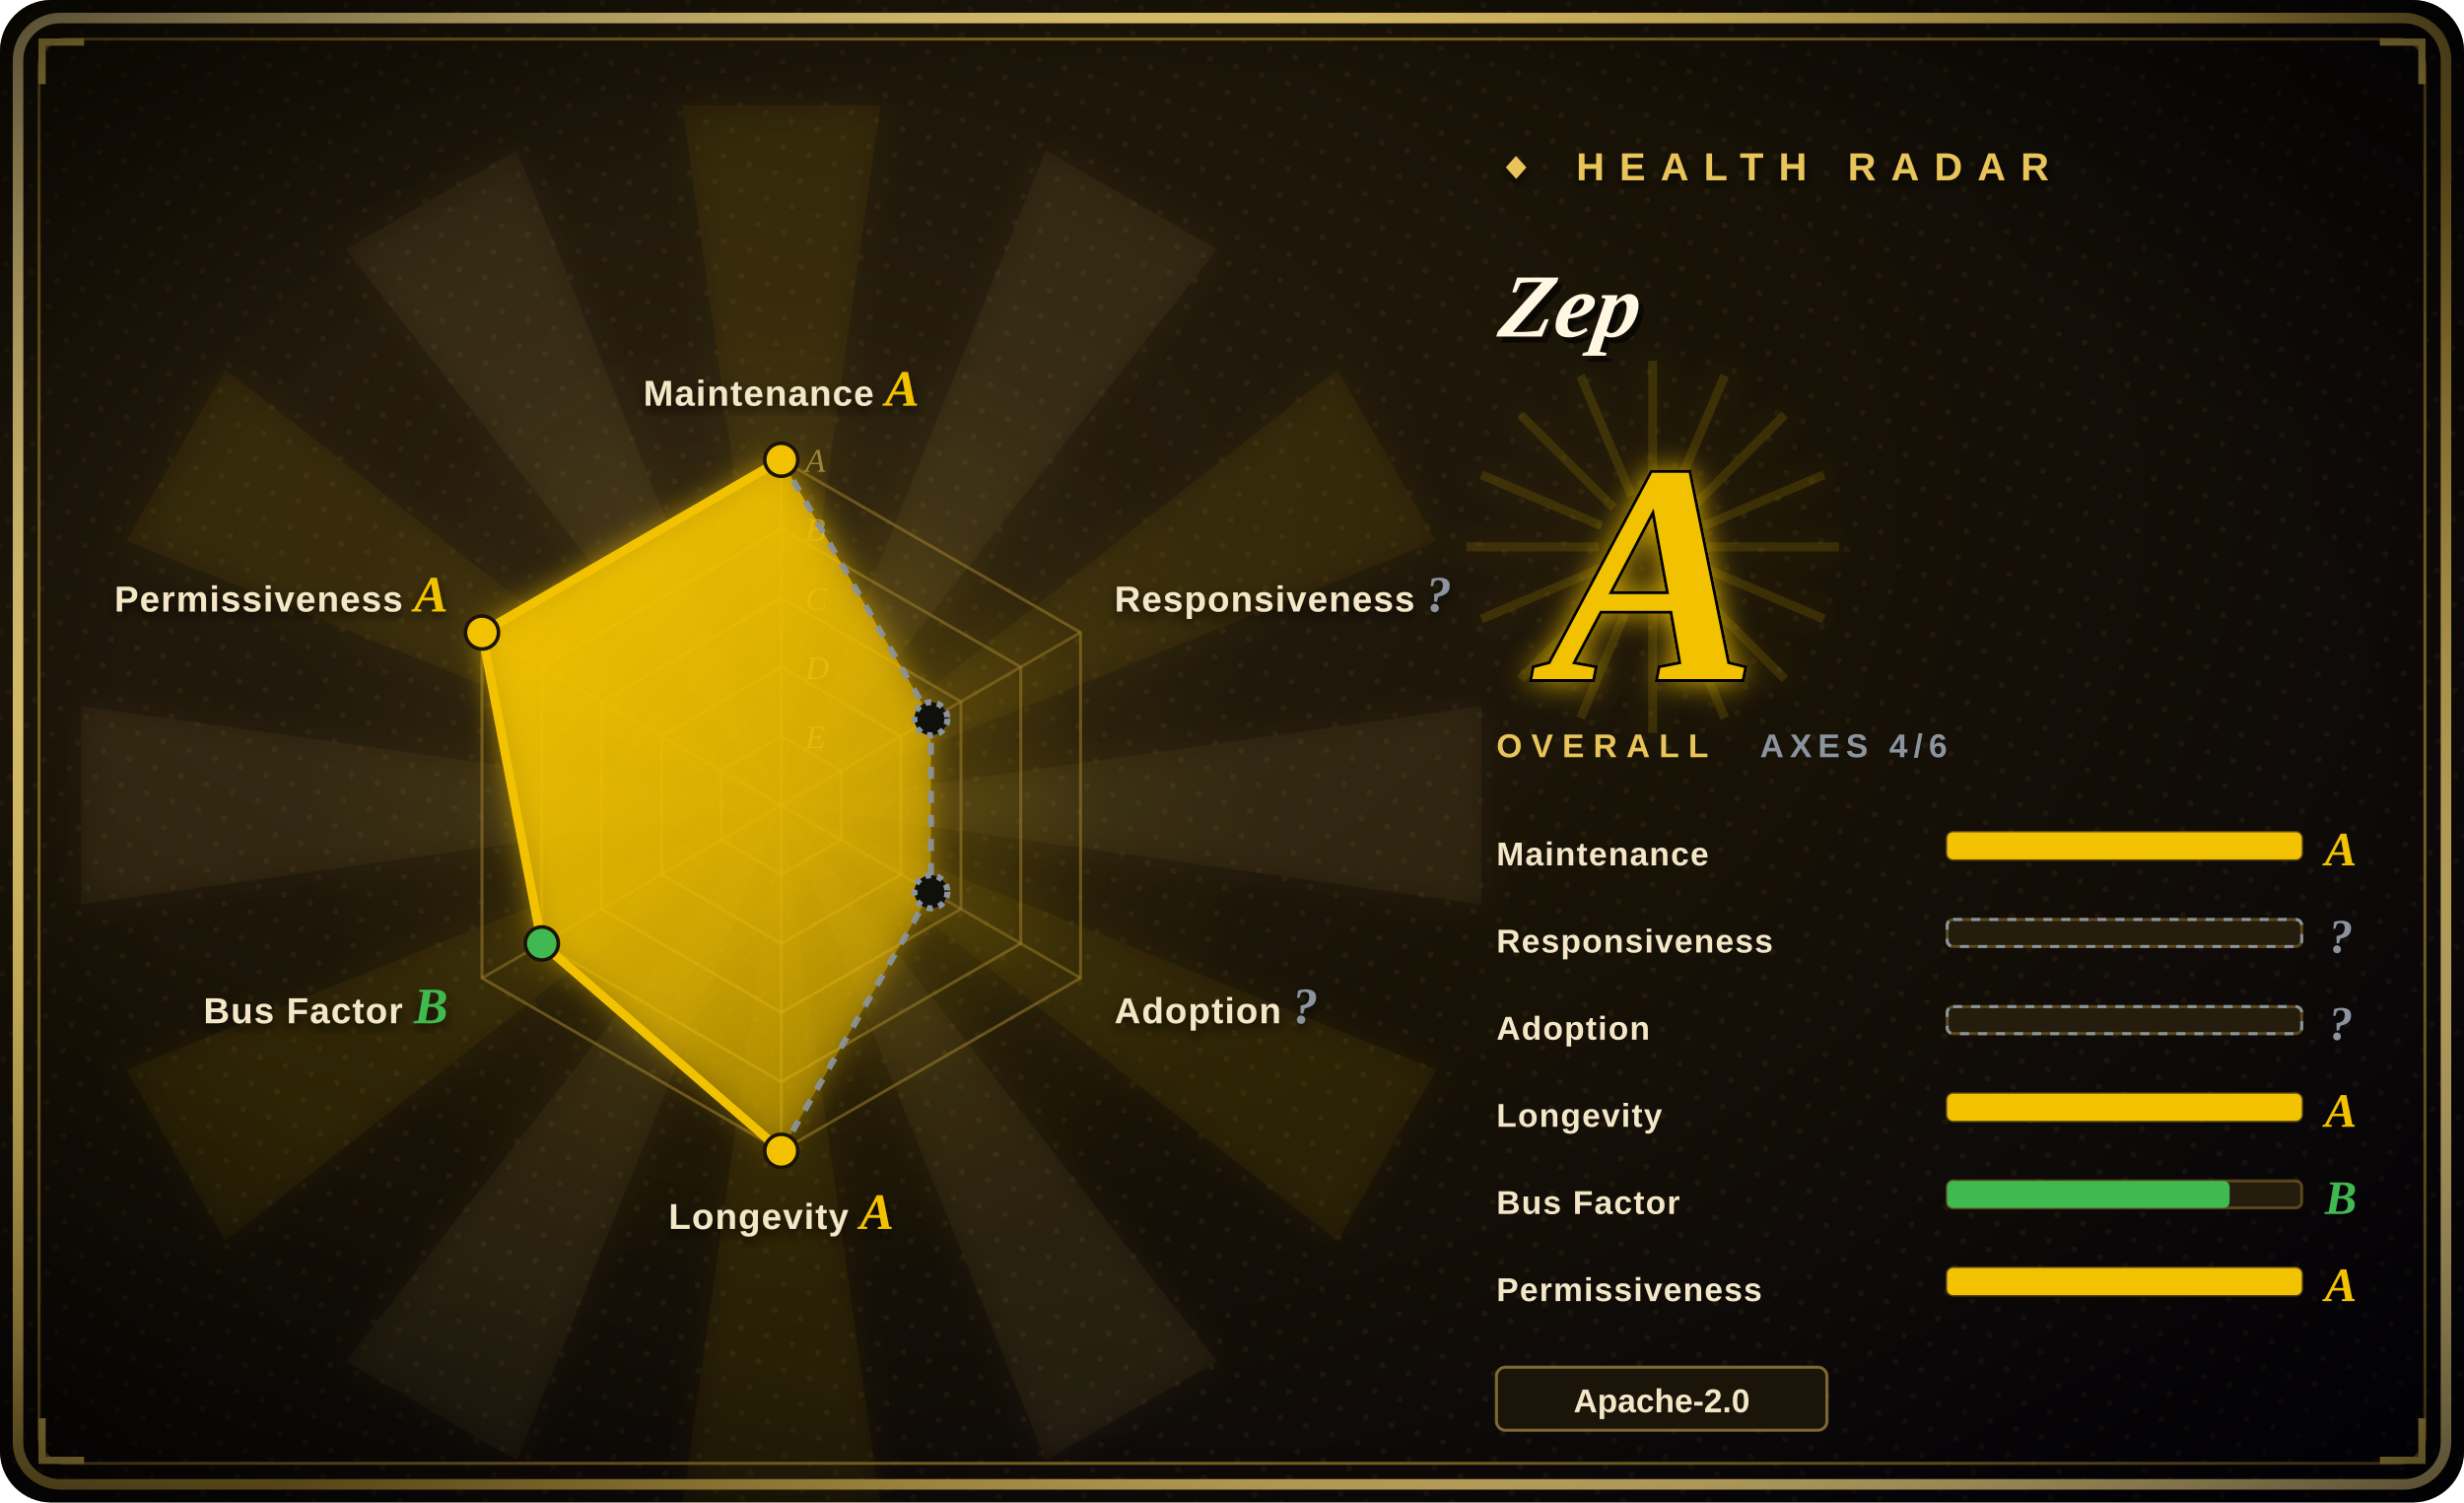
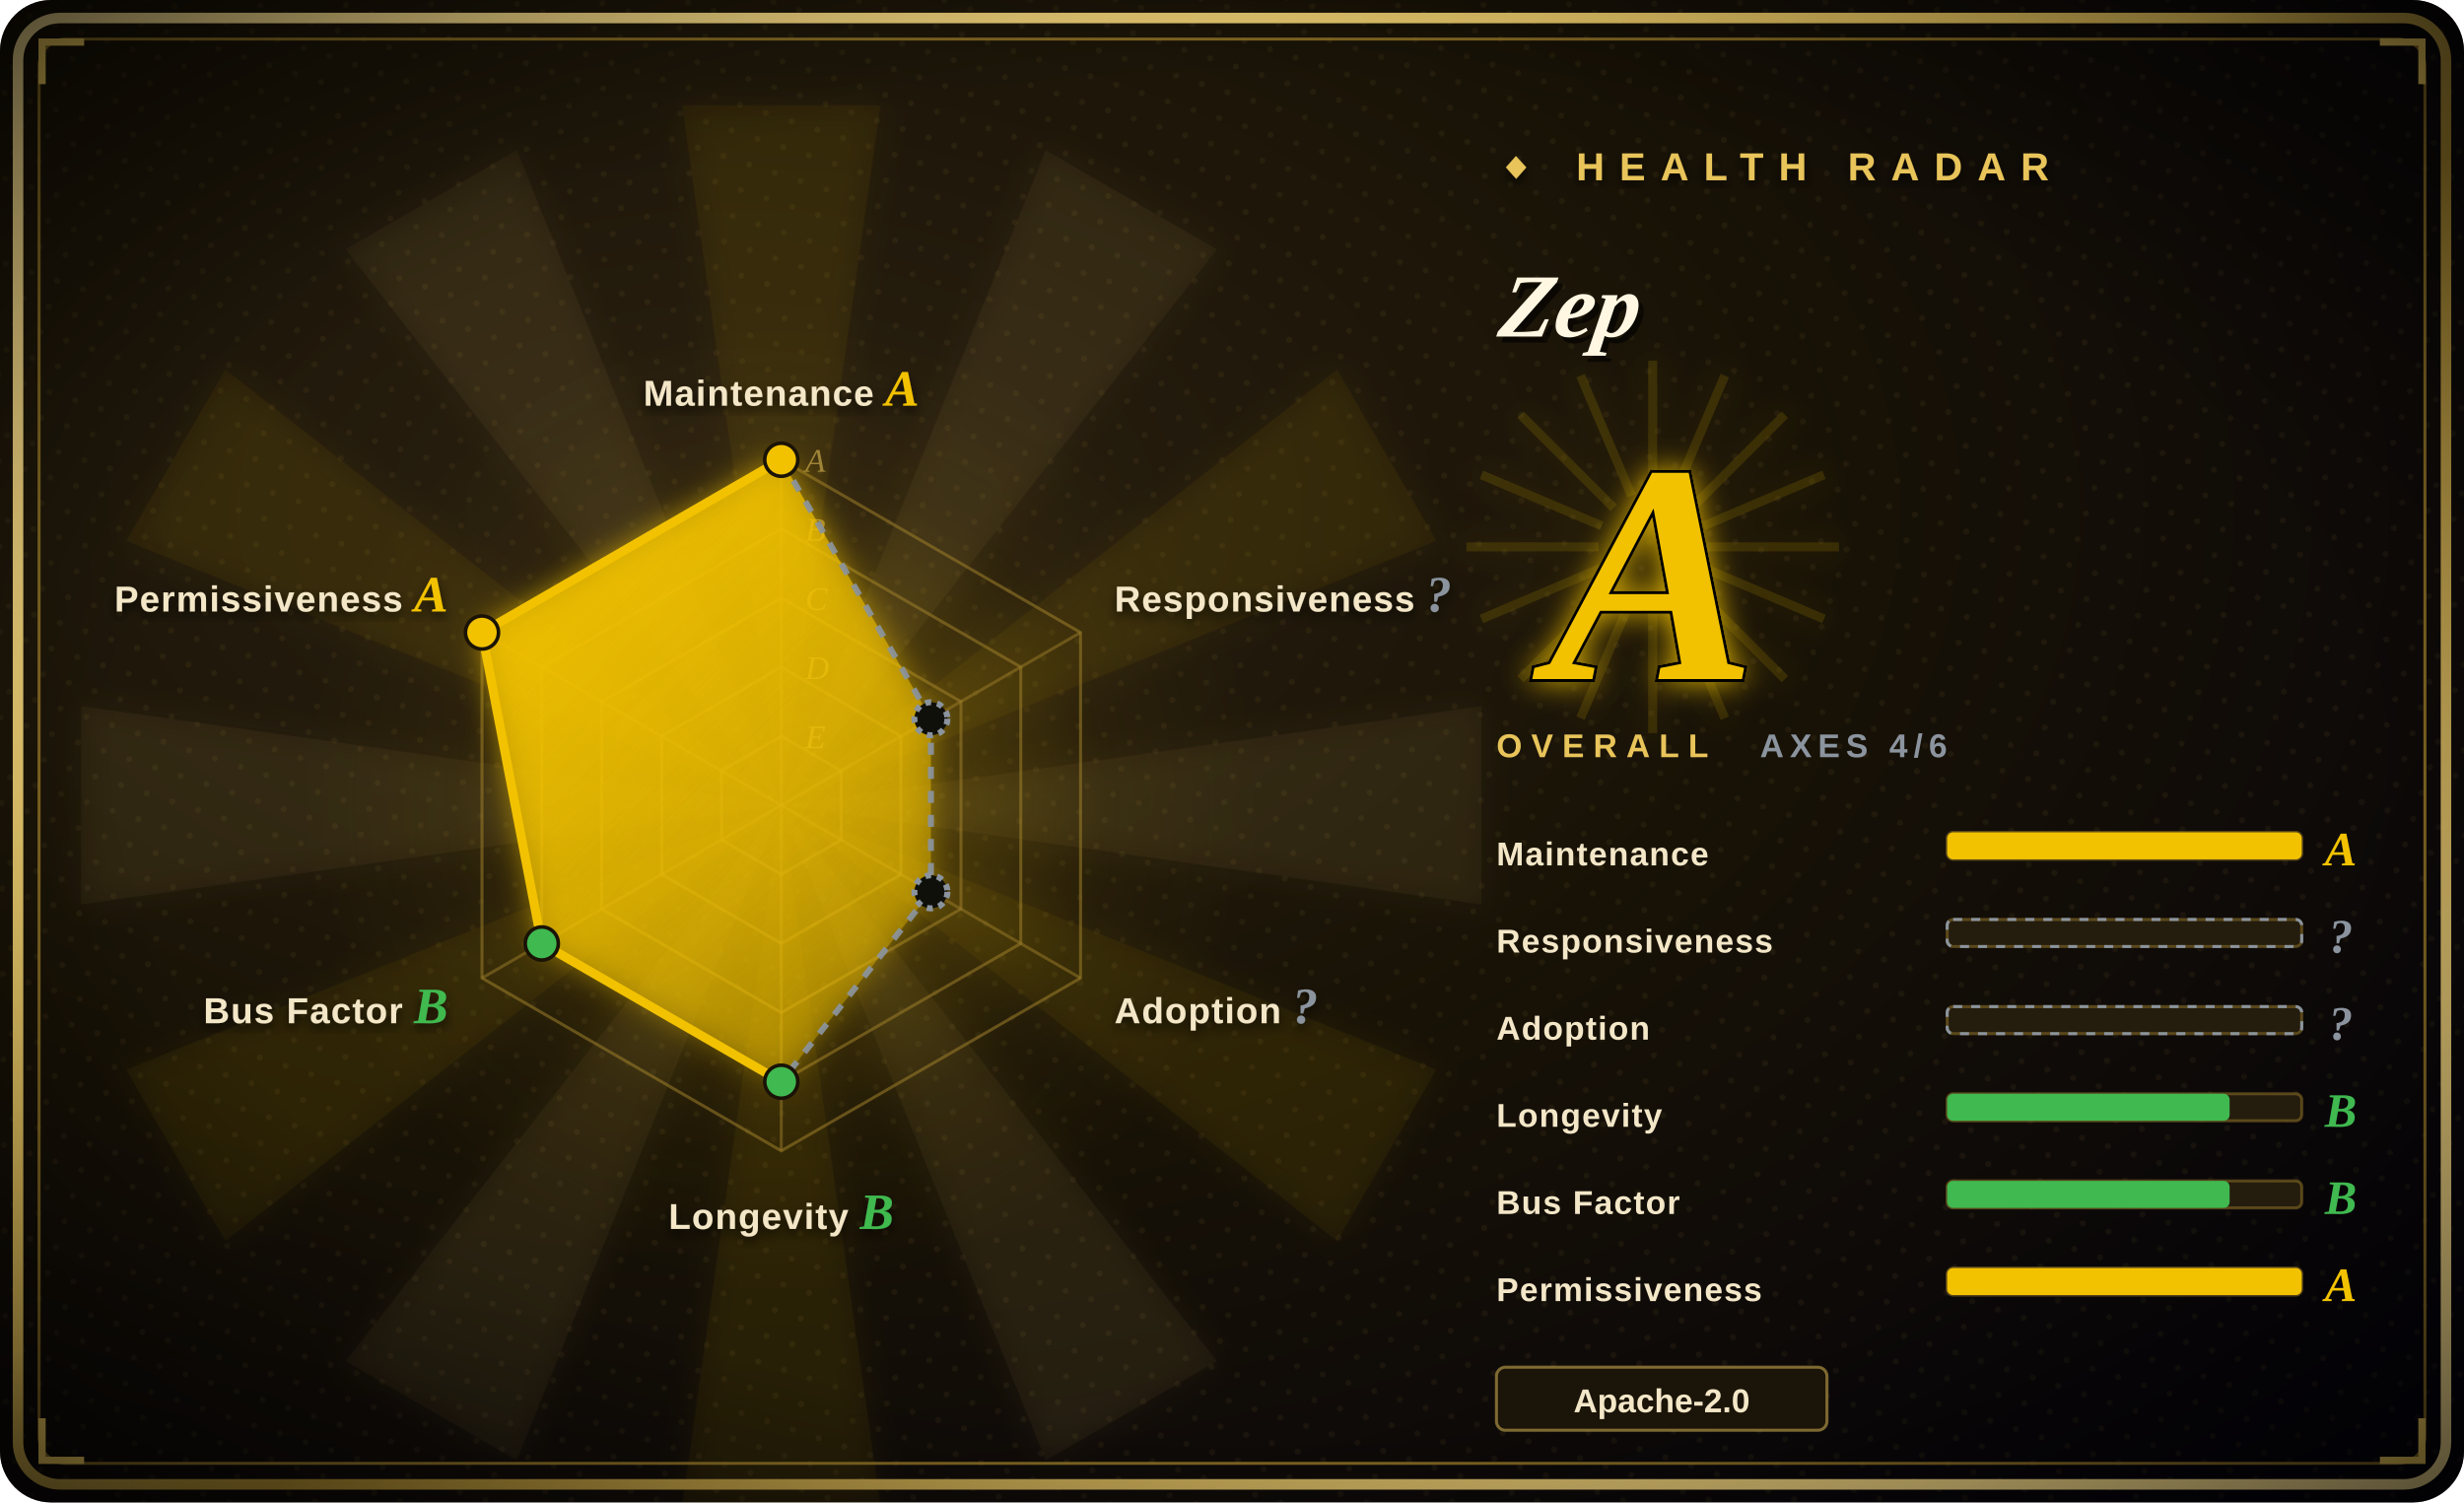
<svg xmlns="http://www.w3.org/2000/svg" width="820" height="500" viewBox="0 0 820 500">
  <defs>
    <radialGradient id="bg" cx="30%" cy="34%" r="90%">
      <stop offset="0%" stop-color="#2a2010" />
      <stop offset="48%" stop-color="#181206" />
      <stop offset="100%" stop-color="#05030a" />
    </radialGradient>
    <radialGradient id="vig" cx="50%" cy="50%" r="72%">
      <stop offset="62%" stop-color="#000000" stop-opacity="0" />
      <stop offset="100%" stop-color="#000000" stop-opacity="0.72" />
    </radialGradient>
    <linearGradient id="frame" x1="0" y1="0" x2="1" y2="1">
      <stop offset="0%" stop-color="#f6dd92" />
      <stop offset="45%" stop-color="#E8C45A" />
      <stop offset="55%" stop-color="#9c7d2a" />
      <stop offset="100%" stop-color="#f6dd92" />
    </linearGradient>
    <linearGradient id="poly" x1="0" y1="0" x2="0.7" y2="1">
      <stop offset="0%" stop-color="#F2C200" stop-opacity="0.92" />
      <stop offset="100%" stop-color="#F2C200" stop-opacity="0.34" />
    </linearGradient>
    <radialGradient id="halo" cx="50%" cy="50%" r="50%">
      <stop offset="0%" stop-color="#F2C200" stop-opacity="0.34" />
      <stop offset="68%" stop-color="#F2C200" stop-opacity="0.04" />
      <stop offset="100%" stop-color="#F2C200" stop-opacity="0" />
    </radialGradient>
    <filter id="glow" x="-60%" y="-60%" width="220%" height="220%">
      <feGaussianBlur stdDeviation="5" result="b" />
      <feMerge>
        <feMergeNode in="b" />
        <feMergeNode in="SourceGraphic" />
      </feMerge>
    </filter>
    <filter id="soft" x="-30%" y="-30%" width="160%" height="160%">
      <feDropShadow dx="0" dy="2" stdDeviation="2" flood-color="#000" flood-opacity="0.7" />
    </filter>
    <pattern id="halftone" width="9" height="9" patternUnits="userSpaceOnUse" patternTransform="rotate(18)">
      <circle cx="2" cy="2" r="1" fill="#E8C45A" fill-opacity="0.06" />
    </pattern>
  </defs>
  <rect width="820" height="500" rx="17" fill="url(#bg)" />
  <rect width="820" height="500" rx="17" fill="url(#halftone)" />
  <g opacity="0.5" filter="url(#glow)">
    <path d="M260,268 L493,235 L493,301 Z" fill="#E8C45A" fill-opacity="0.10" />
    <path d="M260,268 L478,356 L445,413 Z" fill="#F2C200" fill-opacity="0.10" />
    <path d="M260,268 L405,453 L348,486 Z" fill="#E8C45A" fill-opacity="0.10" />
    <path d="M260,268 L293,501 L227,501 Z" fill="#F2C200" fill-opacity="0.10" />
    <path d="M260,268 L172,486 L115,453 Z" fill="#E8C45A" fill-opacity="0.10" />
    <path d="M260,268 L75,413 L42,356 Z" fill="#F2C200" fill-opacity="0.10" />
    <path d="M260,268 L27,301 L27,235 Z" fill="#E8C45A" fill-opacity="0.10" />
    <path d="M260,268 L42,180 L75,123 Z" fill="#F2C200" fill-opacity="0.10" />
    <path d="M260,268 L115,83 L172,50 Z" fill="#E8C45A" fill-opacity="0.10" />
    <path d="M260,268 L227,35 L293,35 Z" fill="#F2C200" fill-opacity="0.10" />
    <path d="M260,268 L348,50 L405,83 Z" fill="#E8C45A" fill-opacity="0.10" />
    <path d="M260,268 L445,123 L478,180 Z" fill="#F2C200" fill-opacity="0.10" />
  </g>
  <circle cx="260" cy="268" r="161" fill="url(#halo)" />
  <rect x="6" y="6" width="808" height="488" rx="14" fill="none" stroke="url(#frame)" stroke-width="3.5" />
  <rect x="13" y="13" width="794" height="474" rx="9" fill="none" stroke="#9c7d2a" stroke-width="1" stroke-opacity="0.8" />
  <path d="M14,28 L14,14 L28,14" fill="none" stroke="#E8C45A" stroke-width="2.4" />
  <path d="M806,28 L806,14 L792,14" fill="none" stroke="#E8C45A" stroke-width="2.4" />
  <path d="M14,472 L14,486 L28,486" fill="none" stroke="#E8C45A" stroke-width="2.4" />
  <path d="M806,472 L806,486 L792,486" fill="none" stroke="#E8C45A" stroke-width="2.4" />
  <rect width="820" height="500" rx="17" fill="url(#vig)" />
  <polygon points="260.0,153.0 359.6,210.5 359.6,325.5 260.0,383.0 160.4,325.5 160.4,210.5" fill="none" stroke="#9c7d2a" stroke-opacity="0.55" stroke-width="1" />
  <polygon points="260.0,176.0 339.7,222.0 339.7,314.0 260.0,360.0 180.3,314.0 180.3,222.0" fill="none" stroke="#9c7d2a" stroke-opacity="0.55" stroke-width="1" />
  <polygon points="260.0,199.0 319.8,233.5 319.8,302.5 260.0,337.0 200.2,302.5 200.2,233.5" fill="none" stroke="#9c7d2a" stroke-opacity="0.55" stroke-width="1" />
  <polygon points="260.0,222.0 299.8,245.0 299.8,291.0 260.0,314.0 220.2,291.0 220.2,245.0" fill="none" stroke="#9c7d2a" stroke-opacity="0.55" stroke-width="1" />
  <polygon points="260.0,245.0 279.9,256.5 279.9,279.5 260.0,291.0 240.1,279.5 240.1,256.5" fill="none" stroke="#9c7d2a" stroke-opacity="0.55" stroke-width="1" />
  <line x1="260" y1="268" x2="260.0" y2="153.0" stroke="#9c7d2a" stroke-opacity="0.5" stroke-width="1" />
  <line x1="260" y1="268" x2="359.6" y2="210.5" stroke="#9c7d2a" stroke-opacity="0.5" stroke-width="1" />
  <line x1="260" y1="268" x2="359.6" y2="325.5" stroke="#9c7d2a" stroke-opacity="0.5" stroke-width="1" />
  <line x1="260" y1="268" x2="260.0" y2="383.0" stroke="#9c7d2a" stroke-opacity="0.5" stroke-width="1" />
  <line x1="260" y1="268" x2="160.4" y2="325.5" stroke="#9c7d2a" stroke-opacity="0.5" stroke-width="1" />
  <line x1="260" y1="268" x2="160.4" y2="210.5" stroke="#9c7d2a" stroke-opacity="0.5" stroke-width="1" />
  <text x="268" y="157.0" font-size="11" font-style="italic" fill="#E8C45A" fill-opacity="0.55" font-family="'Georgia','Times New Roman',serif">A</text>
  <text x="268" y="180.0" font-size="11" font-style="italic" fill="#E8C45A" fill-opacity="0.55" font-family="'Georgia','Times New Roman',serif">B</text>
  <text x="268" y="203.0" font-size="11" font-style="italic" fill="#E8C45A" fill-opacity="0.55" font-family="'Georgia','Times New Roman',serif">C</text>
  <text x="268" y="226.0" font-size="11" font-style="italic" fill="#E8C45A" fill-opacity="0.55" font-family="'Georgia','Times New Roman',serif">D</text>
  <text x="268" y="249.0" font-size="11" font-style="italic" fill="#E8C45A" fill-opacity="0.55" font-family="'Georgia','Times New Roman',serif">E</text>
-   <polygon points="260.0,153.0 309.8,239.2 309.8,296.8 260.0,383.0 180.3,314.0 160.4,210.5" fill="url(#poly)" filter="url(#glow)" />
+   <polygon points="260.0,153.0 309.8,239.2 309.8,296.8 260.0,360.0 180.3,314.0 160.4,210.5" fill="url(#poly)" filter="url(#glow)" />
  <line x1="260.0" y1="153.0" x2="309.8" y2="239.2" stroke="#8B949E" stroke-width="2" stroke-dasharray="4 4" stroke-opacity="0.92" />
  <line x1="309.8" y1="239.2" x2="309.8" y2="296.8" stroke="#8B949E" stroke-width="2" stroke-dasharray="4 4" stroke-opacity="0.92" />
-   <line x1="309.8" y1="296.8" x2="260.0" y2="383.0" stroke="#8B949E" stroke-width="2" stroke-dasharray="4 4" stroke-opacity="0.92" />
-   <line x1="260.0" y1="383.0" x2="180.3" y2="314.0" stroke="#F2C200" stroke-width="3" />
+   <line x1="309.8" y1="296.8" x2="260.0" y2="360.0" stroke="#8B949E" stroke-width="2" stroke-dasharray="4 4" stroke-opacity="0.92" />
+   <line x1="260.0" y1="360.0" x2="180.3" y2="314.0" stroke="#F2C200" stroke-width="3" />
  <line x1="180.3" y1="314.0" x2="160.4" y2="210.5" stroke="#F2C200" stroke-width="3" />
  <line x1="160.4" y1="210.5" x2="260.0" y2="153.0" stroke="#F2C200" stroke-width="3" />
  <circle cx="260.0" cy="153.0" r="5.5" fill="#F2C200" stroke="#1a1306" stroke-width="1.2" />
  <circle cx="309.8" cy="239.2" r="5.5" fill="#10100b" stroke="#8B949E" stroke-width="2" stroke-dasharray="2 2" />
  <circle cx="309.8" cy="296.8" r="5.5" fill="#10100b" stroke="#8B949E" stroke-width="2" stroke-dasharray="2 2" />
-   <circle cx="260.0" cy="383.0" r="5.5" fill="#F2C200" stroke="#1a1306" stroke-width="1.2" />
+   <circle cx="260.0" cy="360.0" r="5.5" fill="#3FB950" stroke="#1a1306" stroke-width="1.2" />
  <circle cx="180.3" cy="314.0" r="5.5" fill="#3FB950" stroke="#1a1306" stroke-width="1.2" />
  <circle cx="160.4" cy="210.5" r="5.5" fill="#F2C200" stroke="#1a1306" stroke-width="1.2" />
  <text x="260.0" y="135.0" font-size="12" font-weight="900" fill="#f3e7c8" text-anchor="middle" font-family="'Arial Black','Helvetica Neue',Arial,sans-serif" letter-spacing="0.4" filter="url(#soft)">Maintenance <tspan fill="#F2C200" font-family="'Georgia','Times New Roman',serif" font-style="italic" font-size="17">A</tspan>
  </text>
  <text x="370.9" y="203.5" font-size="12" font-weight="900" fill="#f3e7c8" text-anchor="start" font-family="'Arial Black','Helvetica Neue',Arial,sans-serif" letter-spacing="0.4" filter="url(#soft)">Responsiveness <tspan fill="#8B949E" font-family="'Georgia','Times New Roman',serif" font-style="italic" font-size="17">?</tspan>
  </text>
  <text x="370.9" y="340.5" font-size="12" font-weight="900" fill="#f3e7c8" text-anchor="start" font-family="'Arial Black','Helvetica Neue',Arial,sans-serif" letter-spacing="0.4" filter="url(#soft)">Adoption <tspan fill="#8B949E" font-family="'Georgia','Times New Roman',serif" font-style="italic" font-size="17">?</tspan>
  </text>
-   <text x="260.0" y="409.0" font-size="12" font-weight="900" fill="#f3e7c8" text-anchor="middle" font-family="'Arial Black','Helvetica Neue',Arial,sans-serif" letter-spacing="0.4" filter="url(#soft)">Longevity <tspan fill="#F2C200" font-family="'Georgia','Times New Roman',serif" font-style="italic" font-size="17">A</tspan>
+   <text x="260.0" y="409.0" font-size="12" font-weight="900" fill="#f3e7c8" text-anchor="middle" font-family="'Arial Black','Helvetica Neue',Arial,sans-serif" letter-spacing="0.4" filter="url(#soft)">Longevity <tspan fill="#3FB950" font-family="'Georgia','Times New Roman',serif" font-style="italic" font-size="17">B</tspan>
  </text>
  <text x="149.1" y="340.5" font-size="12" font-weight="900" fill="#f3e7c8" text-anchor="end" font-family="'Arial Black','Helvetica Neue',Arial,sans-serif" letter-spacing="0.4" filter="url(#soft)">Bus Factor <tspan fill="#3FB950" font-family="'Georgia','Times New Roman',serif" font-style="italic" font-size="17">B</tspan>
  </text>
  <text x="149.1" y="203.5" font-size="12" font-weight="900" fill="#f3e7c8" text-anchor="end" font-family="'Arial Black','Helvetica Neue',Arial,sans-serif" letter-spacing="0.4" filter="url(#soft)">Permissiveness <tspan fill="#F2C200" font-family="'Georgia','Times New Roman',serif" font-style="italic" font-size="17">A</tspan>
  </text>
  <text x="498" y="60" font-size="13" letter-spacing="5" fill="#E8C45A" font-weight="900" font-family="'Arial Black','Helvetica Neue',Arial,sans-serif" filter="url(#soft)">◆ HEALTH RADAR</text>
  <g transform="translate(498,112) skewX(-9)">
    <text x="2" y="2" font-size="30" font-weight="900" font-style="italic" fill="#000" fill-opacity="0.6" font-family="'Georgia','Times New Roman',serif">Zep</text>
    <text x="0" y="0" font-size="30" font-weight="900" font-style="italic" fill="#fff7e2" font-family="'Georgia','Times New Roman',serif">Zep</text>
  </g>
  <line x1="498" y1="124" x2="648" y2="124" stroke="url(#frame)" stroke-width="2" />
  <g opacity="0.85" filter="url(#glow)">
    <line x1="568" y1="182" x2="612" y2="182" stroke="#F2C200" stroke-opacity="0.16" stroke-width="3" />
    <line x1="567" y1="189" x2="607" y2="206" stroke="#F2C200" stroke-opacity="0.16" stroke-width="3" />
    <line x1="563" y1="195" x2="594" y2="226" stroke="#F2C200" stroke-opacity="0.16" stroke-width="3" />
    <line x1="557" y1="199" x2="574" y2="239" stroke="#F2C200" stroke-opacity="0.16" stroke-width="3" />
    <line x1="550" y1="200" x2="550" y2="244" stroke="#F2C200" stroke-opacity="0.16" stroke-width="3" />
    <line x1="543" y1="199" x2="526" y2="239" stroke="#F2C200" stroke-opacity="0.16" stroke-width="3" />
    <line x1="537" y1="195" x2="506" y2="226" stroke="#F2C200" stroke-opacity="0.16" stroke-width="3" />
    <line x1="533" y1="189" x2="493" y2="206" stroke="#F2C200" stroke-opacity="0.16" stroke-width="3" />
    <line x1="532" y1="182" x2="488" y2="182" stroke="#F2C200" stroke-opacity="0.16" stroke-width="3" />
    <line x1="533" y1="175" x2="493" y2="158" stroke="#F2C200" stroke-opacity="0.16" stroke-width="3" />
    <line x1="537" y1="169" x2="506" y2="138" stroke="#F2C200" stroke-opacity="0.16" stroke-width="3" />
    <line x1="543" y1="165" x2="526" y2="125" stroke="#F2C200" stroke-opacity="0.16" stroke-width="3" />
    <line x1="550" y1="164" x2="550" y2="120" stroke="#F2C200" stroke-opacity="0.16" stroke-width="3" />
    <line x1="557" y1="165" x2="574" y2="125" stroke="#F2C200" stroke-opacity="0.16" stroke-width="3" />
    <line x1="563" y1="169" x2="594" y2="138" stroke="#F2C200" stroke-opacity="0.16" stroke-width="3" />
    <line x1="567" y1="175" x2="607" y2="158" stroke="#F2C200" stroke-opacity="0.16" stroke-width="3" />
  </g>
  <text x="550" y="226" font-size="104" font-weight="900" font-style="italic" text-anchor="middle" fill="#F2C200" stroke="#000" stroke-width="2" paint-order="stroke" font-family="'Georgia','Times New Roman',serif" filter="url(#glow)">A</text>
  <text x="498" y="252" font-size="11" letter-spacing="3" fill="#E8C45A" font-family="'Arial Black','Helvetica Neue',Arial,sans-serif" font-weight="900">OVERALL</text>
  <text x="648" y="252" font-size="11" letter-spacing="2" fill="#8B949E" font-family="'Arial Black','Helvetica Neue',Arial,sans-serif" font-weight="900" text-anchor="end">AXES 4/6</text>
  <text x="498" y="288" font-size="11" font-weight="900" fill="#f3e7c8" font-family="'Arial Black','Helvetica Neue',Arial,sans-serif" letter-spacing="0.4">Maintenance</text>
  <rect x="648" y="277" width="118" height="9" rx="2" fill="#241d0e" stroke="#9c7d2a" stroke-opacity="0.5" />
  <rect x="648" y="277" width="118" height="9" rx="2" fill="#F2C200" />
  <text x="779" y="288" font-size="16" font-weight="900" font-style="italic" fill="#F2C200" font-family="'Georgia','Times New Roman',serif" text-anchor="middle">A</text>
  <text x="498" y="317" font-size="11" font-weight="900" fill="#f3e7c8" font-family="'Arial Black','Helvetica Neue',Arial,sans-serif" letter-spacing="0.4">Responsiveness</text>
  <rect x="648" y="306" width="118" height="9" rx="2" fill="#241d0e" stroke="#9c7d2a" stroke-opacity="0.5" />
  <rect x="648" y="306" width="118" height="9" rx="2" fill="none" stroke="#8B949E" stroke-dasharray="3 3" />
  <text x="779" y="317" font-size="16" font-weight="900" font-style="italic" fill="#8B949E" font-family="'Georgia','Times New Roman',serif" text-anchor="middle">?</text>
  <text x="498" y="346" font-size="11" font-weight="900" fill="#f3e7c8" font-family="'Arial Black','Helvetica Neue',Arial,sans-serif" letter-spacing="0.4">Adoption</text>
  <rect x="648" y="335" width="118" height="9" rx="2" fill="#241d0e" stroke="#9c7d2a" stroke-opacity="0.5" />
  <rect x="648" y="335" width="118" height="9" rx="2" fill="none" stroke="#8B949E" stroke-dasharray="3 3" />
  <text x="779" y="346" font-size="16" font-weight="900" font-style="italic" fill="#8B949E" font-family="'Georgia','Times New Roman',serif" text-anchor="middle">?</text>
  <text x="498" y="375" font-size="11" font-weight="900" fill="#f3e7c8" font-family="'Arial Black','Helvetica Neue',Arial,sans-serif" letter-spacing="0.4">Longevity</text>
  <rect x="648" y="364" width="118" height="9" rx="2" fill="#241d0e" stroke="#9c7d2a" stroke-opacity="0.5" />
-   <rect x="648" y="364" width="118" height="9" rx="2" fill="#F2C200" />
-   <text x="779" y="375" font-size="16" font-weight="900" font-style="italic" fill="#F2C200" font-family="'Georgia','Times New Roman',serif" text-anchor="middle">A</text>
+   <rect x="648" y="364" width="94" height="9" rx="2" fill="#3FB950" />
+   <text x="779" y="375" font-size="16" font-weight="900" font-style="italic" fill="#3FB950" font-family="'Georgia','Times New Roman',serif" text-anchor="middle">B</text>
  <text x="498" y="404" font-size="11" font-weight="900" fill="#f3e7c8" font-family="'Arial Black','Helvetica Neue',Arial,sans-serif" letter-spacing="0.4">Bus Factor</text>
  <rect x="648" y="393" width="118" height="9" rx="2" fill="#241d0e" stroke="#9c7d2a" stroke-opacity="0.5" />
  <rect x="648" y="393" width="94" height="9" rx="2" fill="#3FB950" />
  <text x="779" y="404" font-size="16" font-weight="900" font-style="italic" fill="#3FB950" font-family="'Georgia','Times New Roman',serif" text-anchor="middle">B</text>
  <text x="498" y="433" font-size="11" font-weight="900" fill="#f3e7c8" font-family="'Arial Black','Helvetica Neue',Arial,sans-serif" letter-spacing="0.4">Permissiveness</text>
  <rect x="648" y="422" width="118" height="9" rx="2" fill="#241d0e" stroke="#9c7d2a" stroke-opacity="0.5" />
  <rect x="648" y="422" width="118" height="9" rx="2" fill="#F2C200" />
  <text x="779" y="433" font-size="16" font-weight="900" font-style="italic" fill="#F2C200" font-family="'Georgia','Times New Roman',serif" text-anchor="middle">A</text>
  <rect x="498" y="455" width="110" height="21" rx="3" fill="#1b1408" stroke="#E8C45A" stroke-opacity="0.5" />
  <text x="553.0" y="470" font-size="11" font-weight="700" fill="#f3e7c8" text-anchor="middle" font-family="'Arial Black','Helvetica Neue',Arial,sans-serif">Apache-2.0</text>
</svg>
